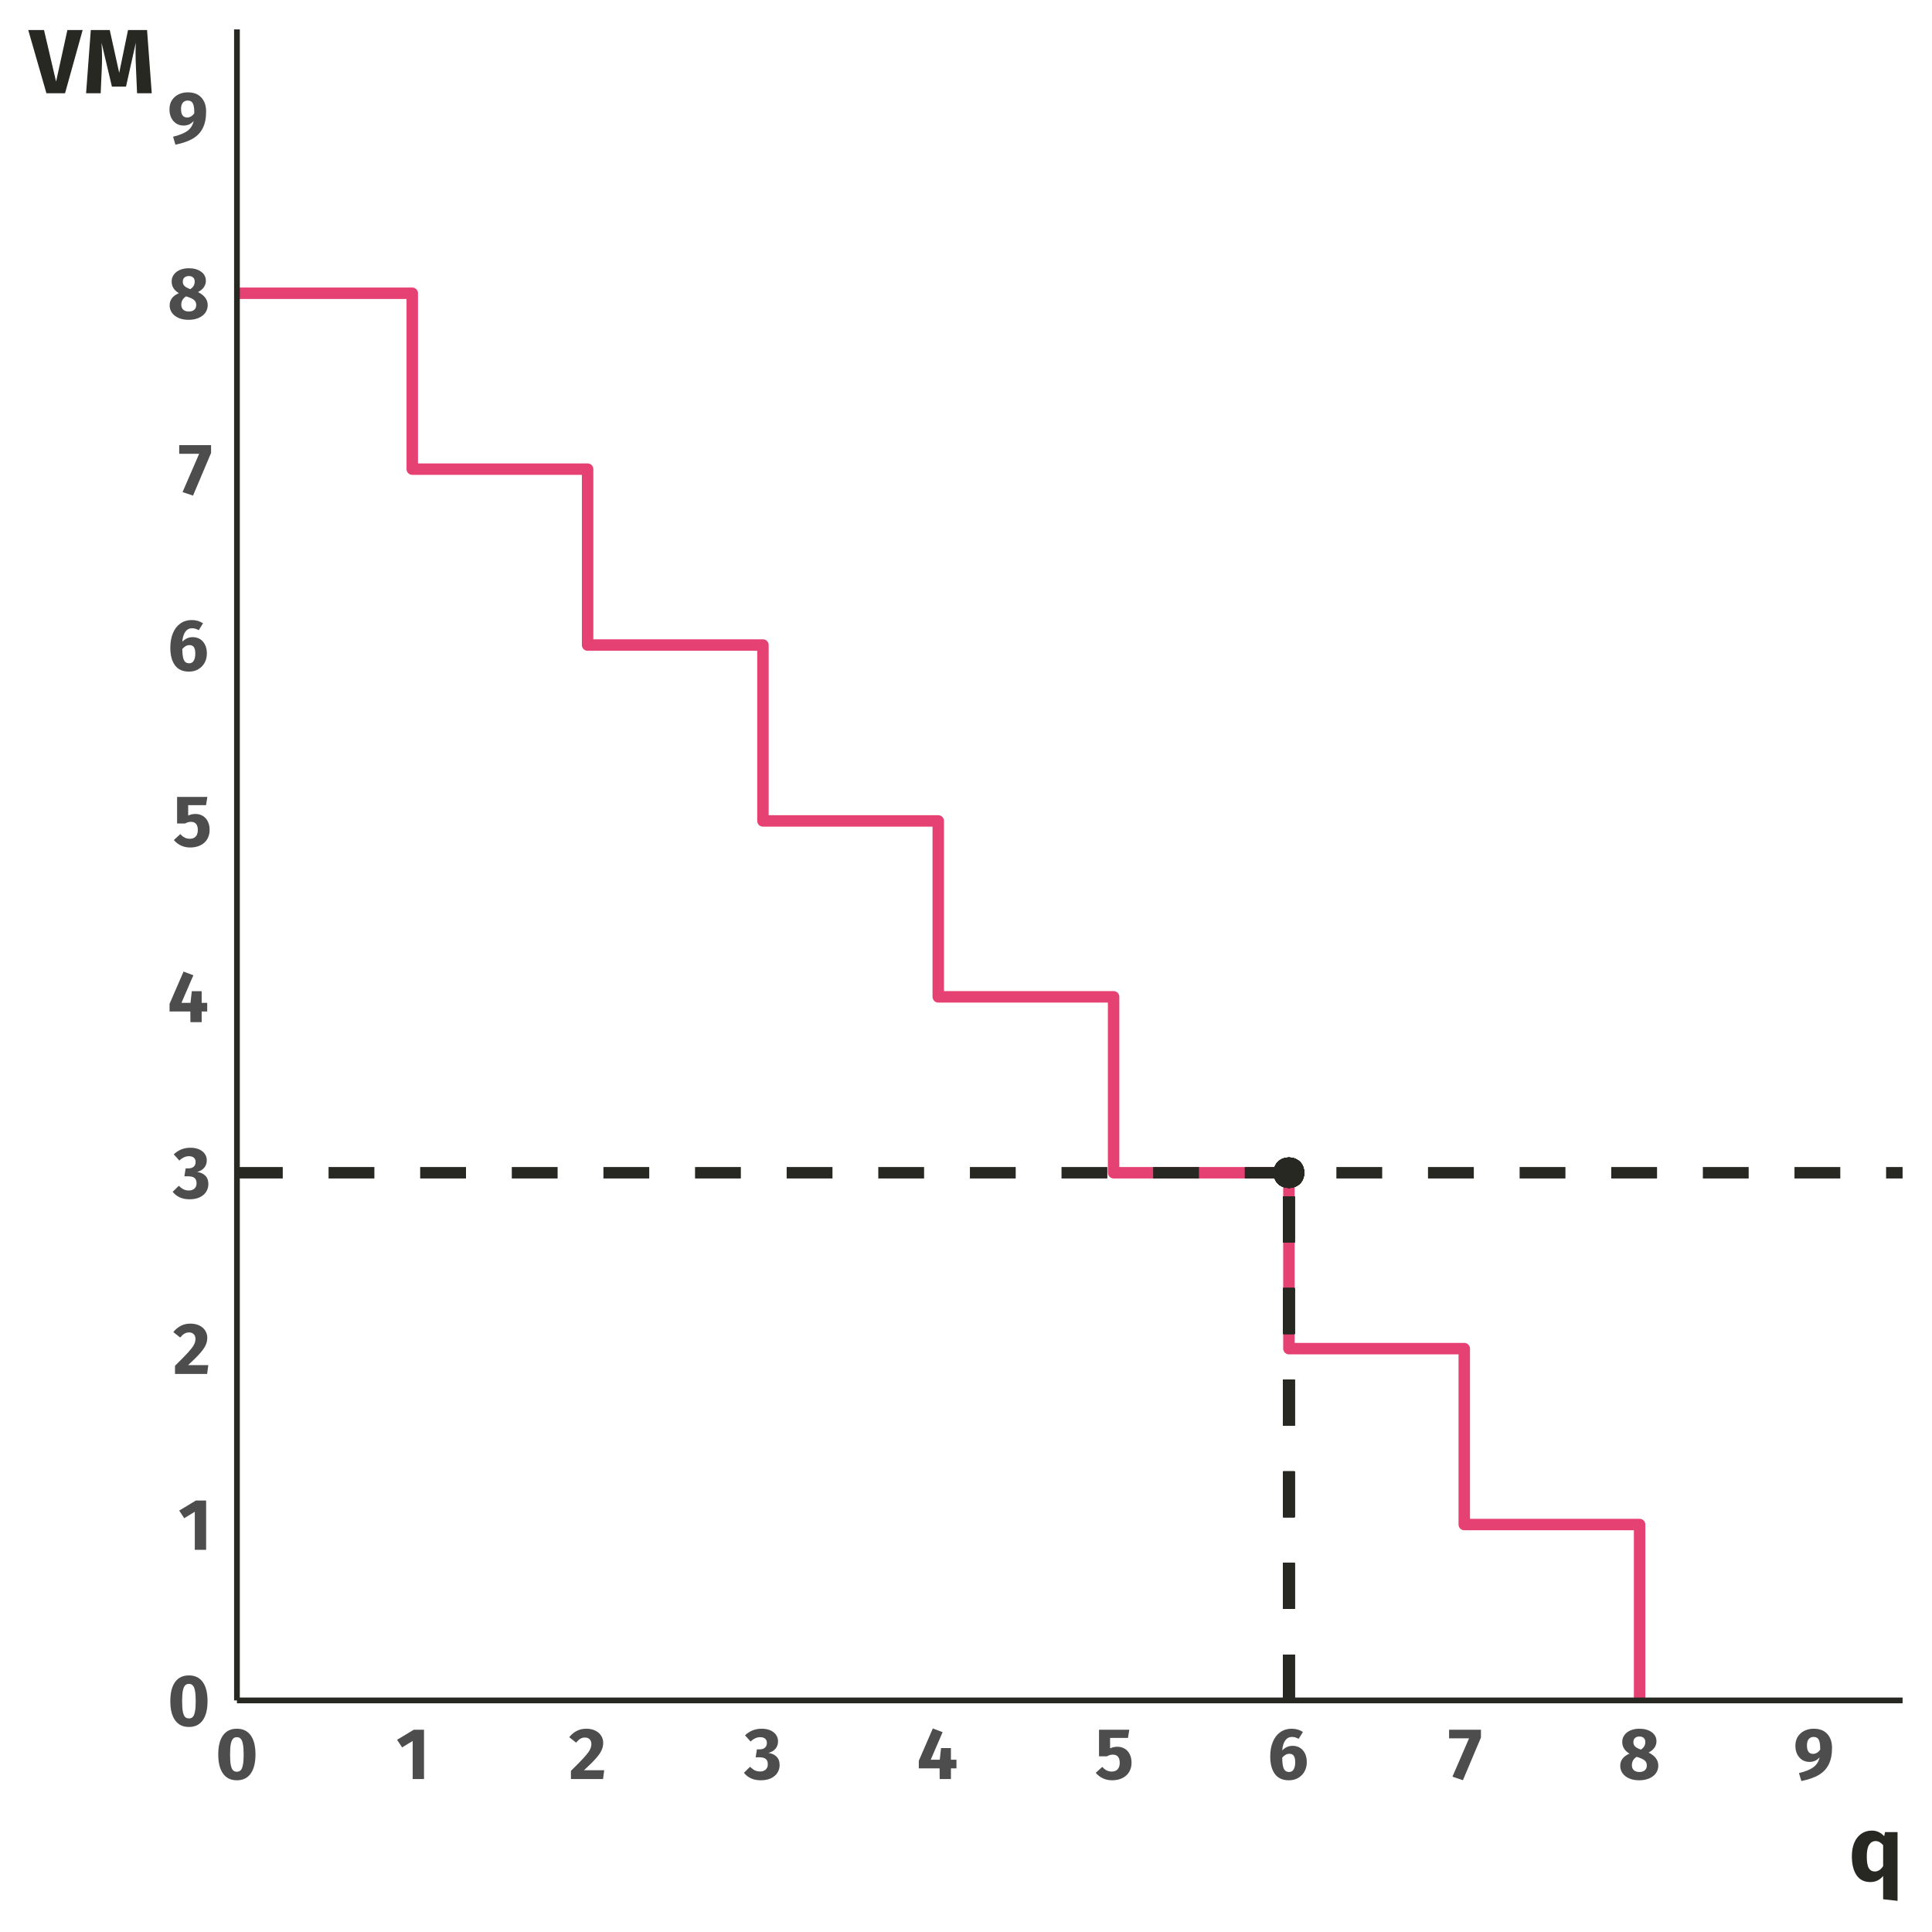
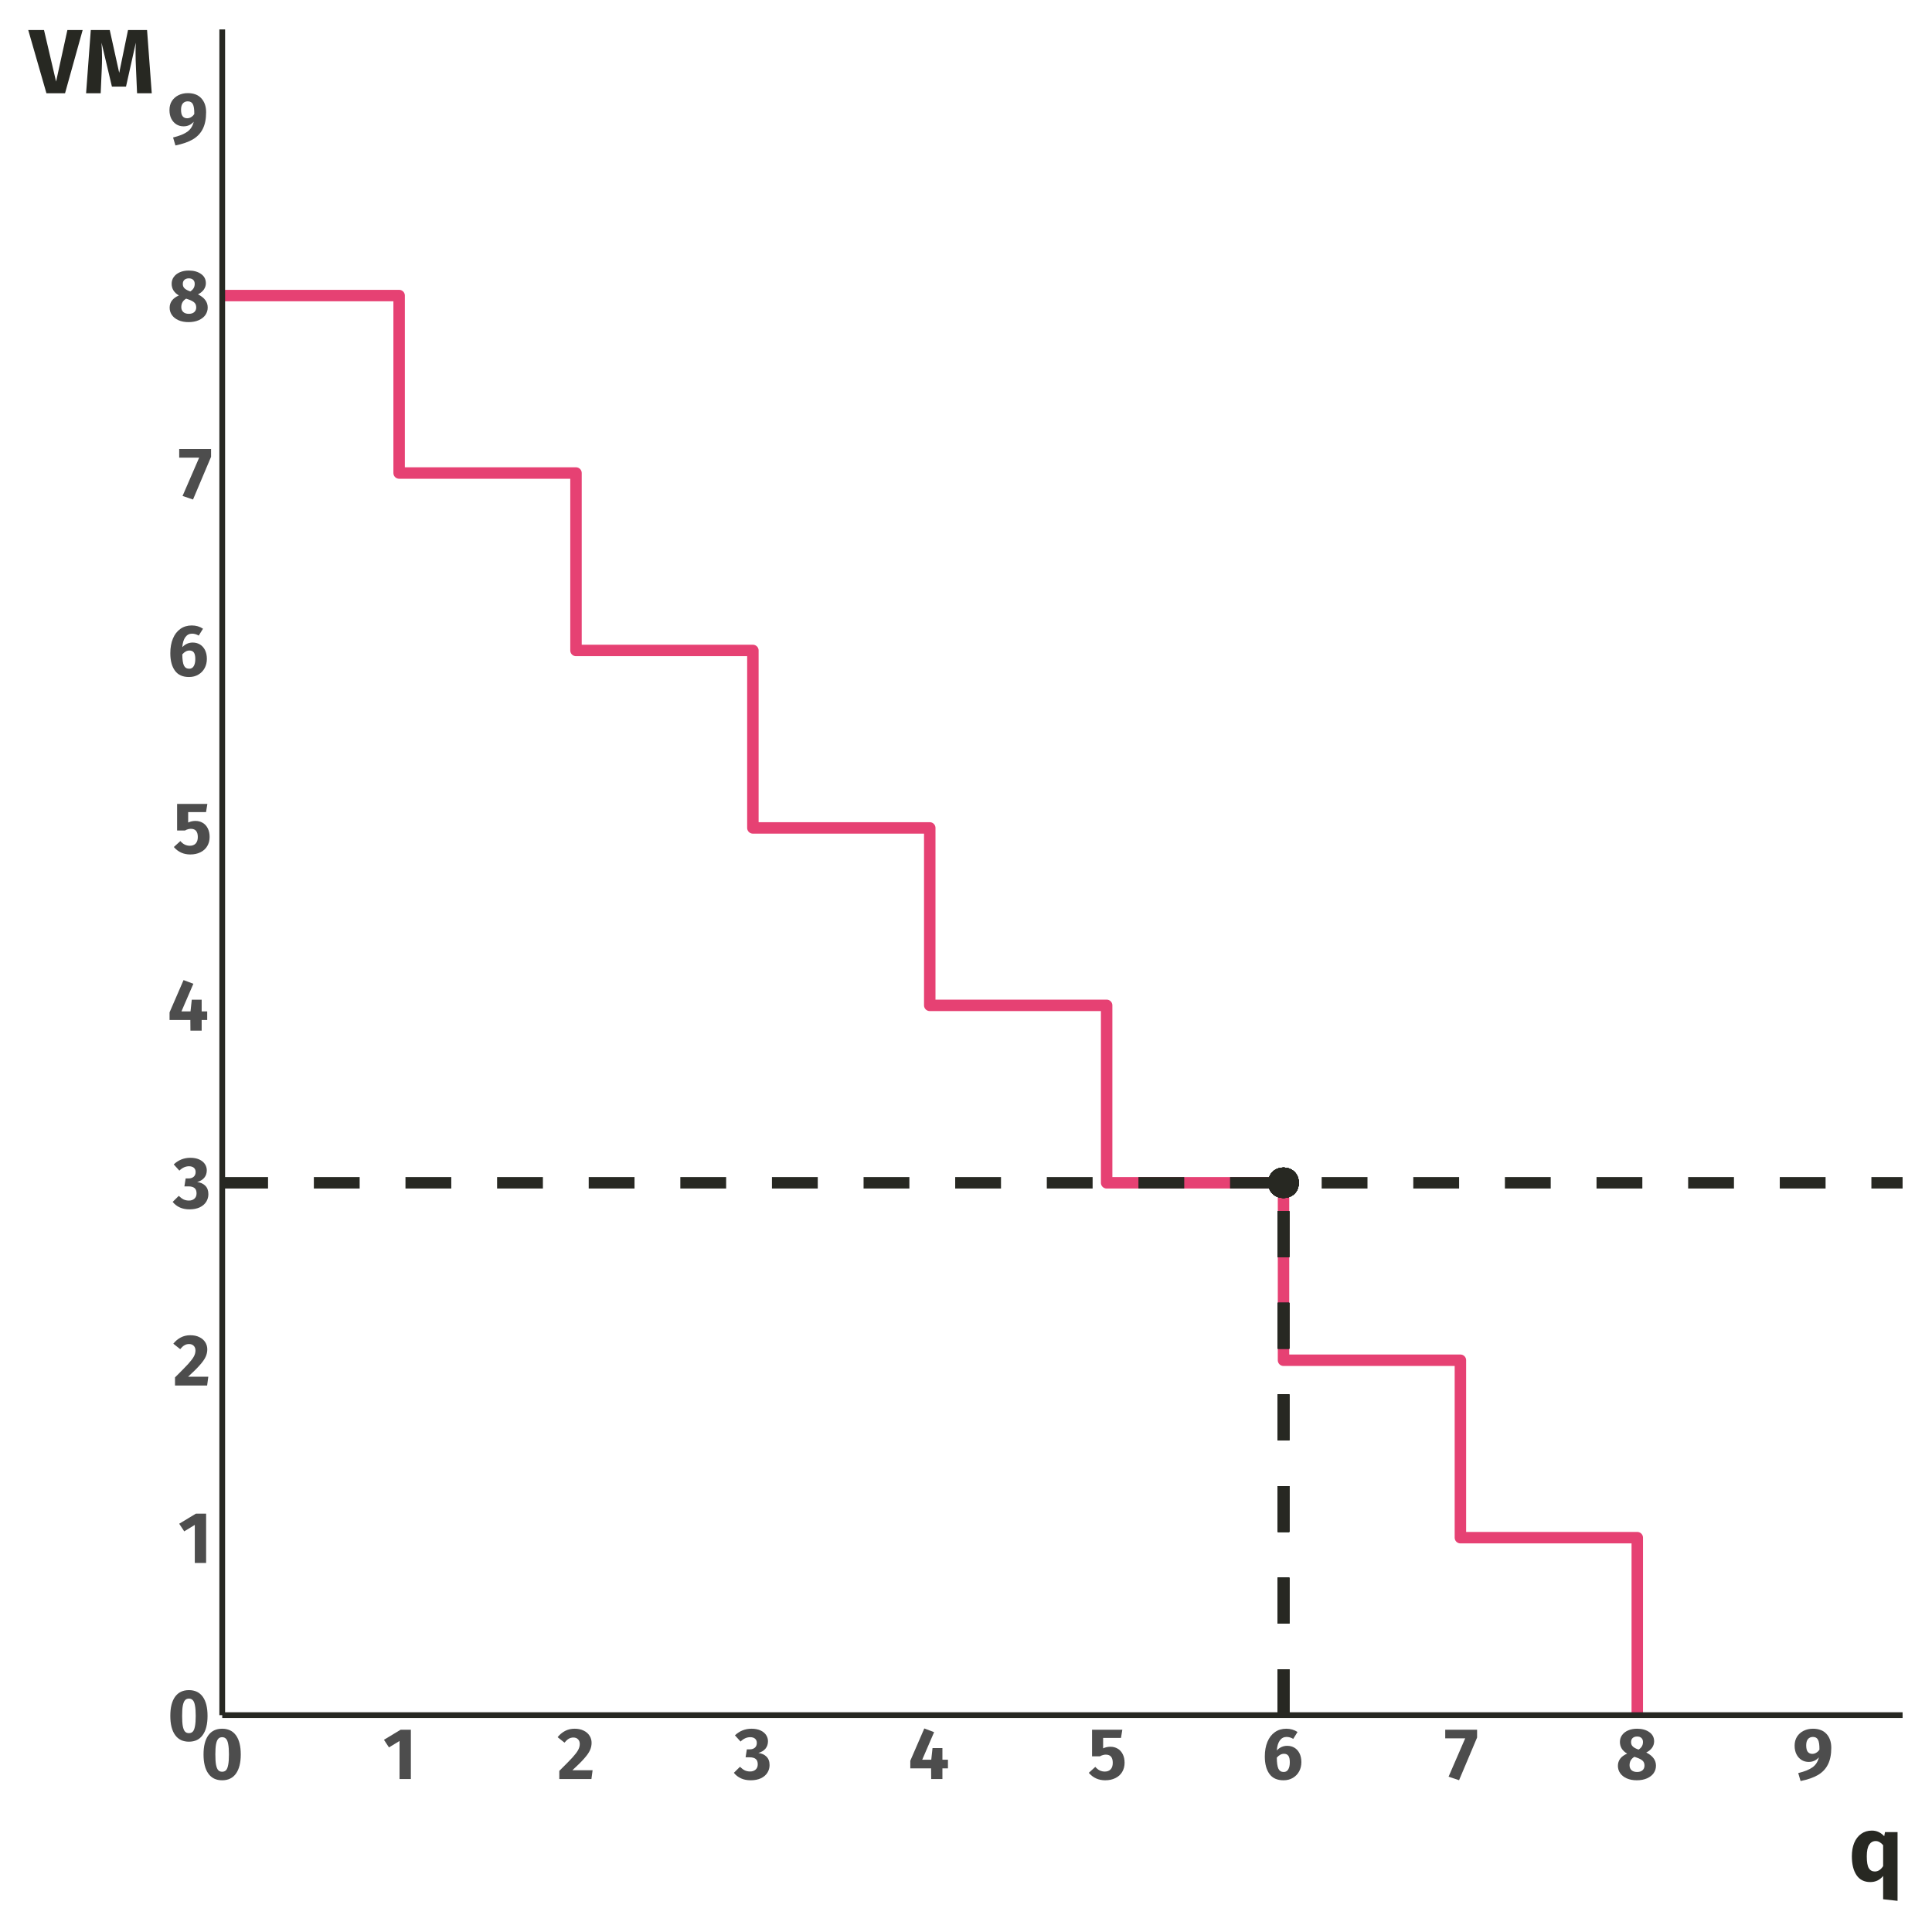
<svg xmlns="http://www.w3.org/2000/svg" xmlns:xlink="http://www.w3.org/1999/xlink" width="360" height="360" viewBox="0 0 360 360">
  <defs>
    <g>
      <g id="glyph-0-0">
        <path d="M 7.375 4.75 L 1.672 4.75 L 1.672 -14.266 L 7.375 -14.266 Z M 2.422 -13.562 L 2.422 4.047 L 6.641 4.047 L 6.641 -13.562 Z M 4.406 -6.125 C 4.945 -6.125 5.332 -5.977 5.562 -5.688 C 5.789 -5.406 5.906 -5.031 5.906 -4.562 C 5.906 -4.082 5.801 -3.711 5.594 -3.453 C 5.395 -3.191 5.07 -3.031 4.625 -2.969 L 4.625 -2.359 C 4.625 -2.254 4.586 -2.172 4.516 -2.109 C 4.453 -2.055 4.375 -2.031 4.281 -2.031 C 4.188 -2.031 4.102 -2.055 4.031 -2.109 C 3.969 -2.172 3.938 -2.254 3.938 -2.359 L 3.938 -3.5 C 4.414 -3.52 4.738 -3.602 4.906 -3.75 C 5.082 -3.906 5.172 -4.172 5.172 -4.547 C 5.172 -4.836 5.113 -5.066 5 -5.234 C 4.883 -5.398 4.664 -5.484 4.344 -5.484 C 4.082 -5.484 3.848 -5.43 3.641 -5.328 C 3.566 -5.297 3.508 -5.281 3.469 -5.281 C 3.363 -5.281 3.281 -5.312 3.219 -5.375 C 3.164 -5.438 3.141 -5.508 3.141 -5.594 C 3.141 -5.77 3.27 -5.898 3.531 -5.984 C 3.801 -6.078 4.094 -6.125 4.406 -6.125 Z M 4.281 -1.625 C 4.414 -1.625 4.523 -1.578 4.609 -1.484 C 4.703 -1.398 4.75 -1.289 4.75 -1.156 C 4.75 -1.008 4.703 -0.891 4.609 -0.797 C 4.523 -0.703 4.414 -0.656 4.281 -0.656 C 4.145 -0.656 4.031 -0.703 3.938 -0.797 C 3.852 -0.891 3.812 -1.008 3.812 -1.156 C 3.812 -1.289 3.852 -1.398 3.938 -1.484 C 4.031 -1.578 4.145 -1.625 4.281 -1.625 Z M 4.281 -1.625 " />
      </g>
      <g id="glyph-0-1">
        <path d="M 3.984 -9.375 C 5.109 -9.375 5.969 -8.961 6.562 -8.141 C 7.156 -7.316 7.453 -6.129 7.453 -4.578 C 7.453 -3.035 7.156 -1.848 6.562 -1.016 C 5.969 -0.18 5.109 0.234 3.984 0.234 C 2.859 0.234 2 -0.18 1.406 -1.016 C 0.812 -1.848 0.516 -3.035 0.516 -4.578 C 0.516 -6.129 0.812 -7.316 1.406 -8.141 C 2 -8.961 2.859 -9.375 3.984 -9.375 Z M 3.984 -7.797 C 3.672 -7.797 3.426 -7.691 3.25 -7.484 C 3.07 -7.285 2.938 -6.953 2.844 -6.484 C 2.758 -6.023 2.719 -5.391 2.719 -4.578 C 2.719 -3.766 2.758 -3.125 2.844 -2.656 C 2.938 -2.188 3.07 -1.852 3.25 -1.656 C 3.426 -1.457 3.672 -1.359 3.984 -1.359 C 4.285 -1.359 4.523 -1.453 4.703 -1.641 C 4.891 -1.836 5.023 -2.172 5.109 -2.641 C 5.203 -3.109 5.25 -3.754 5.25 -4.578 C 5.25 -5.398 5.203 -6.047 5.109 -6.516 C 5.023 -6.984 4.891 -7.312 4.703 -7.5 C 4.523 -7.695 4.285 -7.797 3.984 -7.797 Z M 3.984 -7.797 " />
      </g>
      <g id="glyph-0-2">
        <path d="M 5.188 0 L 3.078 0 L 3.078 -7.094 L 1.109 -5.891 L 0.172 -7.312 L 3.281 -9.188 L 5.188 -9.188 Z M 5.188 0 " />
      </g>
      <g id="glyph-0-3">
        <path d="M 3.234 -9.375 C 3.898 -9.375 4.469 -9.254 4.938 -9.016 C 5.414 -8.785 5.781 -8.469 6.031 -8.062 C 6.281 -7.664 6.406 -7.227 6.406 -6.75 C 6.406 -6.258 6.301 -5.789 6.094 -5.344 C 5.895 -4.906 5.539 -4.398 5.031 -3.828 C 4.531 -3.254 3.797 -2.523 2.828 -1.641 L 6.594 -1.641 L 6.375 0 L 0.391 0 L 0.391 -1.516 C 1.504 -2.617 2.316 -3.445 2.828 -4 C 3.336 -4.562 3.691 -5.023 3.891 -5.391 C 4.098 -5.766 4.203 -6.145 4.203 -6.531 C 4.203 -6.906 4.094 -7.195 3.875 -7.406 C 3.664 -7.625 3.379 -7.734 3.016 -7.734 C 2.691 -7.734 2.398 -7.656 2.141 -7.5 C 1.891 -7.352 1.629 -7.113 1.359 -6.781 L 0.078 -7.797 C 0.461 -8.285 0.922 -8.672 1.453 -8.953 C 1.984 -9.234 2.578 -9.375 3.234 -9.375 Z M 3.234 -9.375 " />
      </g>
      <g id="glyph-0-4">
-         <path d="M 3.25 -9.375 C 3.895 -9.375 4.445 -9.27 4.906 -9.062 C 5.363 -8.852 5.711 -8.57 5.953 -8.219 C 6.191 -7.863 6.312 -7.473 6.312 -7.047 C 6.312 -6.492 6.156 -6.031 5.844 -5.656 C 5.531 -5.281 5.086 -5.016 4.516 -4.859 C 5.129 -4.785 5.629 -4.562 6.016 -4.188 C 6.41 -3.812 6.609 -3.281 6.609 -2.594 C 6.609 -2.082 6.473 -1.609 6.203 -1.172 C 5.93 -0.742 5.531 -0.398 5 -0.141 C 4.469 0.109 3.832 0.234 3.094 0.234 C 1.758 0.234 0.711 -0.227 -0.047 -1.156 L 1.094 -2.281 C 1.406 -1.977 1.707 -1.754 2 -1.609 C 2.301 -1.473 2.629 -1.406 2.984 -1.406 C 3.398 -1.406 3.738 -1.52 4 -1.75 C 4.27 -1.988 4.406 -2.316 4.406 -2.734 C 4.406 -3.203 4.281 -3.535 4.031 -3.734 C 3.781 -3.941 3.406 -4.047 2.906 -4.047 L 2.141 -4.047 L 2.375 -5.531 L 2.906 -5.531 C 3.312 -5.531 3.633 -5.633 3.875 -5.844 C 4.113 -6.051 4.234 -6.348 4.234 -6.734 C 4.234 -7.066 4.125 -7.328 3.906 -7.516 C 3.688 -7.703 3.383 -7.797 3 -7.797 C 2.352 -7.797 1.754 -7.523 1.203 -6.984 L 0.156 -8.141 C 1.02 -8.961 2.051 -9.375 3.25 -9.375 Z M 3.25 -9.375 " />
+         <path d="M 3.25 -9.375 C 3.895 -9.375 4.445 -9.27 4.906 -9.062 C 5.363 -8.852 5.711 -8.57 5.953 -8.219 C 6.191 -7.863 6.312 -7.473 6.312 -7.047 C 6.312 -6.492 6.156 -6.031 5.844 -5.656 C 5.531 -5.281 5.086 -5.016 4.516 -4.859 C 5.129 -4.785 5.629 -4.562 6.016 -4.188 C 6.41 -3.812 6.609 -3.281 6.609 -2.594 C 6.609 -2.082 6.473 -1.609 6.203 -1.172 C 5.93 -0.742 5.531 -0.398 5 -0.141 C 4.469 0.105 3.832 0.234 3.094 0.234 C 1.758 0.234 0.711 -0.227 -0.047 -1.156 L 1.094 -2.281 C 1.406 -1.977 1.707 -1.754 2 -1.609 C 2.301 -1.473 2.629 -1.406 2.984 -1.406 C 3.398 -1.406 3.738 -1.52 4 -1.75 C 4.27 -1.988 4.406 -2.316 4.406 -2.734 C 4.406 -3.203 4.281 -3.535 4.031 -3.734 C 3.781 -3.941 3.406 -4.047 2.906 -4.047 L 2.141 -4.047 L 2.375 -5.531 L 2.906 -5.531 C 3.312 -5.531 3.633 -5.633 3.875 -5.844 C 4.113 -6.051 4.234 -6.348 4.234 -6.734 C 4.234 -7.066 4.125 -7.328 3.906 -7.516 C 3.688 -7.703 3.383 -7.797 3 -7.797 C 2.352 -7.797 1.754 -7.523 1.203 -6.984 L 0.156 -8.141 C 1.02 -8.961 2.051 -9.375 3.25 -9.375 Z M 3.25 -9.375 " />
      </g>
      <g id="glyph-0-5">
        <path d="M 7.391 -1.984 L 6.359 -1.984 L 6.359 0 L 4.266 0 L 4.25 -1.984 L 0.375 -1.984 L 0.375 -3.406 L 2.984 -9.422 L 4.812 -8.734 L 2.594 -3.594 L 4.281 -3.594 L 4.516 -5.766 L 6.359 -5.766 L 6.359 -3.594 L 7.391 -3.594 Z M 7.391 -1.984 " />
      </g>
      <g id="glyph-0-6">
        <path d="M 6.172 -7.656 L 2.844 -7.656 L 2.844 -5.719 C 3.27 -5.914 3.723 -6.016 4.203 -6.016 C 4.711 -6.016 5.164 -5.895 5.562 -5.656 C 5.957 -5.426 6.27 -5.082 6.5 -4.625 C 6.727 -4.176 6.844 -3.645 6.844 -3.031 C 6.844 -2.383 6.691 -1.812 6.391 -1.312 C 6.098 -0.82 5.676 -0.441 5.125 -0.172 C 4.582 0.098 3.953 0.234 3.234 0.234 C 1.992 0.234 0.973 -0.227 0.172 -1.156 L 1.391 -2.266 C 1.879 -1.68 2.469 -1.391 3.156 -1.391 C 3.625 -1.391 3.988 -1.531 4.25 -1.812 C 4.508 -2.094 4.641 -2.492 4.641 -3.016 C 4.641 -4.035 4.207 -4.547 3.344 -4.547 C 3.164 -4.547 2.988 -4.52 2.812 -4.469 C 2.645 -4.426 2.457 -4.348 2.25 -4.234 L 0.781 -4.234 L 0.781 -9.188 L 6.422 -9.188 Z M 6.172 -7.656 " />
      </g>
      <g id="glyph-0-7">
        <path d="M 4.688 -6.188 C 5.195 -6.188 5.648 -6.066 6.047 -5.828 C 6.441 -5.586 6.754 -5.238 6.984 -4.781 C 7.211 -4.32 7.328 -3.773 7.328 -3.141 C 7.328 -2.516 7.191 -1.945 6.922 -1.438 C 6.648 -0.926 6.258 -0.52 5.75 -0.219 C 5.25 0.082 4.664 0.234 4 0.234 C 2.82 0.234 1.945 -0.16 1.375 -0.953 C 0.801 -1.742 0.516 -2.828 0.516 -4.203 C 0.516 -5.234 0.676 -6.141 1 -6.922 C 1.32 -7.703 1.785 -8.305 2.391 -8.734 C 2.992 -9.16 3.703 -9.375 4.516 -9.375 C 5.305 -9.375 6.004 -9.172 6.609 -8.766 L 5.812 -7.484 C 5.406 -7.723 4.988 -7.844 4.562 -7.844 C 4.051 -7.844 3.633 -7.625 3.312 -7.188 C 3 -6.75 2.812 -6.129 2.75 -5.328 C 3.289 -5.898 3.938 -6.188 4.688 -6.188 Z M 4.031 -1.312 C 4.406 -1.312 4.688 -1.469 4.875 -1.781 C 5.07 -2.102 5.172 -2.547 5.172 -3.109 C 5.172 -3.68 5.082 -4.086 4.906 -4.328 C 4.727 -4.578 4.457 -4.703 4.094 -4.703 C 3.602 -4.703 3.156 -4.461 2.75 -3.984 C 2.758 -3.016 2.859 -2.328 3.047 -1.922 C 3.242 -1.516 3.57 -1.312 4.031 -1.312 Z M 4.031 -1.312 " />
      </g>
      <g id="glyph-0-8">
        <path d="M 6.109 -7.734 L 2.75 0.219 L 0.797 -0.438 L 3.891 -7.578 L 0.172 -7.578 L 0.172 -9.188 L 6.109 -9.188 Z M 6.109 -7.734 " />
      </g>
      <g id="glyph-0-9">
        <path d="M 5.672 -4.938 C 6.285 -4.633 6.738 -4.281 7.031 -3.875 C 7.332 -3.477 7.484 -3.016 7.484 -2.484 C 7.484 -1.984 7.344 -1.523 7.062 -1.109 C 6.781 -0.703 6.363 -0.375 5.812 -0.125 C 5.27 0.113 4.633 0.234 3.906 0.234 C 3.188 0.234 2.562 0.113 2.031 -0.125 C 1.5 -0.363 1.094 -0.688 0.812 -1.094 C 0.531 -1.5 0.391 -1.953 0.391 -2.453 C 0.391 -3.473 0.961 -4.234 2.109 -4.734 C 1.211 -5.266 0.766 -5.988 0.766 -6.906 C 0.766 -7.395 0.898 -7.82 1.172 -8.188 C 1.441 -8.562 1.816 -8.852 2.297 -9.062 C 2.785 -9.27 3.336 -9.375 3.953 -9.375 C 4.891 -9.375 5.656 -9.16 6.25 -8.734 C 6.844 -8.316 7.141 -7.742 7.141 -7.016 C 7.141 -6.609 7.02 -6.223 6.781 -5.859 C 6.539 -5.504 6.172 -5.195 5.672 -4.938 Z M 3.969 -7.922 C 3.625 -7.922 3.348 -7.828 3.141 -7.641 C 2.941 -7.461 2.844 -7.207 2.844 -6.875 C 2.844 -6.57 2.93 -6.32 3.109 -6.125 C 3.285 -5.926 3.566 -5.75 3.953 -5.594 L 4.25 -5.484 C 4.551 -5.691 4.758 -5.906 4.875 -6.125 C 5 -6.344 5.062 -6.602 5.062 -6.906 C 5.062 -7.219 4.969 -7.461 4.781 -7.641 C 4.594 -7.828 4.32 -7.922 3.969 -7.922 Z M 3.969 -1.312 C 4.406 -1.312 4.742 -1.422 4.984 -1.641 C 5.223 -1.859 5.344 -2.145 5.344 -2.5 C 5.344 -2.875 5.238 -3.164 5.031 -3.375 C 4.82 -3.594 4.453 -3.797 3.922 -3.984 L 3.469 -4.141 C 2.863 -3.785 2.562 -3.258 2.562 -2.562 C 2.562 -2.176 2.688 -1.867 2.938 -1.641 C 3.188 -1.422 3.531 -1.312 3.969 -1.312 Z M 3.969 -1.312 " />
      </g>
      <g id="glyph-0-10">
        <path d="M 3.766 -9.375 C 4.867 -9.375 5.711 -9.051 6.297 -8.406 C 6.891 -7.758 7.188 -6.895 7.188 -5.812 C 7.188 -4.57 6.984 -3.547 6.578 -2.734 C 6.18 -1.922 5.566 -1.266 4.734 -0.766 C 3.898 -0.273 2.812 0.102 1.469 0.375 L 1.031 -1.109 C 2.227 -1.398 3.125 -1.766 3.719 -2.203 C 4.312 -2.641 4.695 -3.254 4.875 -4.047 C 4.383 -3.473 3.754 -3.188 2.984 -3.188 C 2.492 -3.188 2.051 -3.305 1.656 -3.547 C 1.258 -3.797 0.941 -4.148 0.703 -4.609 C 0.473 -5.066 0.359 -5.602 0.359 -6.219 C 0.359 -6.844 0.504 -7.395 0.797 -7.875 C 1.098 -8.352 1.508 -8.723 2.031 -8.984 C 2.551 -9.242 3.129 -9.375 3.766 -9.375 Z M 3.641 -4.688 C 3.898 -4.688 4.145 -4.754 4.375 -4.891 C 4.613 -5.023 4.816 -5.223 4.984 -5.484 C 4.992 -6.348 4.906 -6.957 4.719 -7.312 C 4.539 -7.664 4.223 -7.844 3.766 -7.844 C 3.379 -7.844 3.07 -7.707 2.844 -7.438 C 2.625 -7.176 2.516 -6.789 2.516 -6.281 C 2.516 -5.719 2.613 -5.312 2.812 -5.062 C 3.02 -4.812 3.297 -4.688 3.641 -4.688 Z M 3.641 -4.688 " />
      </g>
      <g id="glyph-1-0">
        <path d="M 9.234 5.953 L 2.094 5.953 L 2.094 -17.844 L 9.234 -17.844 Z M 3.031 -16.969 L 3.031 5.062 L 8.312 5.062 L 8.312 -16.969 Z M 5.516 -7.672 C 6.191 -7.672 6.672 -7.488 6.953 -7.125 C 7.242 -6.758 7.391 -6.289 7.391 -5.719 C 7.391 -5.113 7.258 -4.645 7 -4.312 C 6.75 -3.988 6.344 -3.785 5.781 -3.703 L 5.781 -2.938 C 5.781 -2.812 5.738 -2.711 5.656 -2.641 C 5.57 -2.566 5.473 -2.531 5.359 -2.531 C 5.242 -2.531 5.145 -2.566 5.062 -2.641 C 4.977 -2.711 4.938 -2.812 4.938 -2.938 L 4.938 -4.375 C 5.531 -4.406 5.938 -4.516 6.156 -4.703 C 6.375 -4.891 6.484 -5.211 6.484 -5.672 C 6.484 -6.047 6.406 -6.332 6.25 -6.531 C 6.102 -6.738 5.832 -6.844 5.438 -6.844 C 5.113 -6.844 4.82 -6.781 4.562 -6.656 C 4.469 -6.625 4.391 -6.609 4.328 -6.609 C 4.203 -6.609 4.102 -6.645 4.031 -6.719 C 3.957 -6.789 3.922 -6.883 3.922 -7 C 3.922 -7.219 4.086 -7.383 4.422 -7.5 C 4.766 -7.613 5.129 -7.672 5.516 -7.672 Z M 5.359 -2.047 C 5.523 -2.047 5.664 -1.988 5.781 -1.875 C 5.895 -1.758 5.953 -1.613 5.953 -1.438 C 5.953 -1.258 5.895 -1.109 5.781 -0.984 C 5.664 -0.867 5.523 -0.812 5.359 -0.812 C 5.18 -0.812 5.035 -0.867 4.922 -0.984 C 4.816 -1.109 4.766 -1.258 4.766 -1.438 C 4.766 -1.613 4.816 -1.758 4.922 -1.875 C 5.035 -1.988 5.18 -2.047 5.359 -2.047 Z M 5.359 -2.047 " />
      </g>
      <g id="glyph-1-1">
        <path d="M 9.062 -9.031 L 9.062 3.781 L 6.375 3.484 L 6.375 -0.859 C 5.758 -0.098 4.961 0.281 3.984 0.281 C 2.859 0.281 2.004 -0.145 1.422 -1 C 0.836 -1.863 0.547 -3.039 0.547 -4.531 C 0.547 -5.469 0.691 -6.297 0.984 -7.016 C 1.285 -7.734 1.719 -8.297 2.281 -8.703 C 2.852 -9.109 3.52 -9.312 4.281 -9.312 C 5.164 -9.312 5.93 -8.961 6.578 -8.266 L 6.719 -9.031 Z M 4.828 -1.688 C 5.43 -1.688 5.945 -2.02 6.375 -2.688 L 6.375 -6.594 C 6.156 -6.844 5.938 -7.031 5.719 -7.156 C 5.5 -7.289 5.254 -7.359 4.984 -7.359 C 4.473 -7.359 4.066 -7.129 3.766 -6.672 C 3.473 -6.211 3.328 -5.492 3.328 -4.516 C 3.328 -3.461 3.453 -2.727 3.703 -2.312 C 3.961 -1.895 4.336 -1.688 4.828 -1.688 Z M 4.828 -1.688 " />
      </g>
      <g id="glyph-1-2">
        <path d="M 6.641 0 L 3.172 0 L -0.219 -11.781 L 2.719 -11.781 L 4.969 -2.172 L 7.078 -11.781 L 9.922 -11.781 Z M 6.641 0 " />
      </g>
      <g id="glyph-1-3">
        <path d="M 12.797 0 L 10.062 0 L 9.859 -4.609 C 9.805 -5.703 9.781 -6.68 9.781 -7.547 C 9.781 -8.203 9.797 -8.828 9.828 -9.422 L 8 -1.234 L 5.375 -1.234 L 3.438 -9.422 C 3.5 -8.43 3.531 -7.5 3.531 -6.625 C 3.531 -5.969 3.516 -5.285 3.484 -4.578 L 3.281 0 L 0.562 0 L 1.438 -11.781 L 4.969 -11.781 L 6.734 -3.797 L 8.375 -11.781 L 11.922 -11.781 Z M 12.797 0 " />
      </g>
    </g>
    <clipPath id="clip-0">
-       <path clip-rule="nonzero" d="M 44.152 53 L 307 53 L 307 316.852 L 44.152 316.852 Z M 44.152 53 " />
+       <path clip-rule="nonzero" d="M 41.41 54 L 307 54 L 307 319.59 L 41.41 319.59 Z M 41.41 54 " />
    </clipPath>
    <clipPath id="clip-1">
-       <path clip-rule="nonzero" d="M 44.152 217 L 354.523 217 L 354.523 220 L 44.152 220 Z M 44.152 217 " />
+       <path clip-rule="nonzero" d="M 41.41 219 L 354.52 219 L 354.52 222 L 41.41 222 Z M 41.41 219 " />
    </clipPath>
    <clipPath id="clip-2">
-       <path clip-rule="nonzero" d="M 239 217 L 242 217 L 242 316.852 L 239 316.852 Z M 239 217 " />
+       <path clip-rule="nonzero" d="M 238 219 L 241 219 L 241 319.59 L 238 319.59 Z M 238 219 " />
    </clipPath>
  </defs>
  <rect x="-36" y="-36" width="432" height="432" fill="rgb(100%, 100%, 100%)" fill-opacity="1" />
  <g clip-path="url(#clip-0)">
-     <path fill="none" stroke-width="2.134" stroke-linecap="butt" stroke-linejoin="round" stroke="rgb(90.196%, 25.49%, 45.098%)" stroke-opacity="1" stroke-miterlimit="10" d="M 44.152 54.645 L 76.82 54.645 L 76.82 87.418 L 109.492 87.418 L 109.492 120.195 L 142.164 120.195 L 142.164 152.969 L 174.832 152.969 L 174.832 185.746 L 207.504 185.746 L 207.504 218.523 L 240.172 218.523 L 240.172 251.297 L 272.844 251.297 L 272.844 284.074 L 305.516 284.074 L 305.516 316.848 " />
+     <path fill="none" stroke-width="2.134" stroke-linecap="butt" stroke-linejoin="round" stroke="rgb(90.196%, 25.49%, 45.098%)" stroke-opacity="1" stroke-miterlimit="10" d="M 41.41 55.074 L 74.371 55.074 L 74.371 88.141 L 107.328 88.141 L 107.328 121.203 L 140.289 121.203 L 140.289 154.27 L 173.246 154.27 L 173.246 187.332 L 206.207 187.332 L 206.207 220.398 L 239.164 220.398 L 239.164 253.461 L 272.125 253.461 L 272.125 286.523 L 305.082 286.523 L 305.082 319.59 " />
  </g>
  <g clip-path="url(#clip-1)">
-     <path fill="none" stroke-width="2.134" stroke-linecap="butt" stroke-linejoin="round" stroke="rgb(15.294%, 15.686%, 13.333%)" stroke-opacity="1" stroke-dasharray="8.536 8.536" stroke-miterlimit="10" d="M 44.152 218.523 L 354.52 218.523 " />
+     <path fill="none" stroke-width="2.134" stroke-linecap="butt" stroke-linejoin="round" stroke="rgb(15.294%, 15.686%, 13.333%)" stroke-opacity="1" stroke-dasharray="8.536 8.536" stroke-miterlimit="10" d="M 41.41 220.398 L 354.52 220.398 " />
  </g>
  <g clip-path="url(#clip-2)">
-     <path fill="none" stroke-width="2.134" stroke-linecap="butt" stroke-linejoin="round" stroke="rgb(15.294%, 15.686%, 13.333%)" stroke-opacity="1" stroke-dasharray="8.536 8.536" stroke-miterlimit="10" d="M 240.172 316.848 L 240.172 218.523 " />
-     <path fill="none" stroke-width="2.134" stroke-linecap="butt" stroke-linejoin="round" stroke="rgb(15.294%, 15.686%, 13.333%)" stroke-opacity="1" stroke-dasharray="8.536 8.536" stroke-miterlimit="10" d="M 240.172 316.848 L 240.172 218.523 " />
-     <path fill="none" stroke-width="2.134" stroke-linecap="butt" stroke-linejoin="round" stroke="rgb(15.294%, 15.686%, 13.333%)" stroke-opacity="1" stroke-dasharray="8.536 8.536" stroke-miterlimit="10" d="M 240.172 316.848 L 240.172 218.523 " />
-     <path fill="none" stroke-width="2.134" stroke-linecap="butt" stroke-linejoin="round" stroke="rgb(15.294%, 15.686%, 13.333%)" stroke-opacity="1" stroke-dasharray="8.536 8.536" stroke-miterlimit="10" d="M 240.172 316.848 L 240.172 218.523 " />
-     <path fill="none" stroke-width="2.134" stroke-linecap="butt" stroke-linejoin="round" stroke="rgb(15.294%, 15.686%, 13.333%)" stroke-opacity="1" stroke-dasharray="8.536 8.536" stroke-miterlimit="10" d="M 240.172 316.848 L 240.172 218.523 " />
-     <path fill="none" stroke-width="2.134" stroke-linecap="butt" stroke-linejoin="round" stroke="rgb(15.294%, 15.686%, 13.333%)" stroke-opacity="1" stroke-dasharray="8.536 8.536" stroke-miterlimit="10" d="M 240.172 316.848 L 240.172 218.523 " />
-     <path fill="none" stroke-width="2.134" stroke-linecap="butt" stroke-linejoin="round" stroke="rgb(15.294%, 15.686%, 13.333%)" stroke-opacity="1" stroke-dasharray="8.536 8.536" stroke-miterlimit="10" d="M 240.172 316.848 L 240.172 218.523 " />
-     <path fill="none" stroke-width="2.134" stroke-linecap="butt" stroke-linejoin="round" stroke="rgb(15.294%, 15.686%, 13.333%)" stroke-opacity="1" stroke-dasharray="8.536 8.536" stroke-miterlimit="10" d="M 240.172 316.848 L 240.172 218.523 " />
-     <path fill="none" stroke-width="2.134" stroke-linecap="butt" stroke-linejoin="round" stroke="rgb(15.294%, 15.686%, 13.333%)" stroke-opacity="1" stroke-dasharray="8.536 8.536" stroke-miterlimit="10" d="M 240.172 316.848 L 240.172 218.523 " />
+     <path fill="none" stroke-width="2.134" stroke-linecap="butt" stroke-linejoin="round" stroke="rgb(15.294%, 15.686%, 13.333%)" stroke-opacity="1" stroke-dasharray="8.536 8.536" stroke-miterlimit="10" d="M 239.164 319.59 L 239.164 220.398 " />
+     <path fill="none" stroke-width="2.134" stroke-linecap="butt" stroke-linejoin="round" stroke="rgb(15.294%, 15.686%, 13.333%)" stroke-opacity="1" stroke-dasharray="8.536 8.536" stroke-miterlimit="10" d="M 239.164 319.59 L 239.164 220.398 " />
+     <path fill="none" stroke-width="2.134" stroke-linecap="butt" stroke-linejoin="round" stroke="rgb(15.294%, 15.686%, 13.333%)" stroke-opacity="1" stroke-dasharray="8.536 8.536" stroke-miterlimit="10" d="M 239.164 319.59 L 239.164 220.398 " />
+     <path fill="none" stroke-width="2.134" stroke-linecap="butt" stroke-linejoin="round" stroke="rgb(15.294%, 15.686%, 13.333%)" stroke-opacity="1" stroke-dasharray="8.536 8.536" stroke-miterlimit="10" d="M 239.164 319.59 L 239.164 220.398 " />
+     <path fill="none" stroke-width="2.134" stroke-linecap="butt" stroke-linejoin="round" stroke="rgb(15.294%, 15.686%, 13.333%)" stroke-opacity="1" stroke-dasharray="8.536 8.536" stroke-miterlimit="10" d="M 239.164 319.59 L 239.164 220.398 " />
+     <path fill="none" stroke-width="2.134" stroke-linecap="butt" stroke-linejoin="round" stroke="rgb(15.294%, 15.686%, 13.333%)" stroke-opacity="1" stroke-dasharray="8.536 8.536" stroke-miterlimit="10" d="M 239.164 319.59 L 239.164 220.398 " />
+     <path fill="none" stroke-width="2.134" stroke-linecap="butt" stroke-linejoin="round" stroke="rgb(15.294%, 15.686%, 13.333%)" stroke-opacity="1" stroke-dasharray="8.536 8.536" stroke-miterlimit="10" d="M 239.164 319.59 L 239.164 220.398 " />
+     <path fill="none" stroke-width="2.134" stroke-linecap="butt" stroke-linejoin="round" stroke="rgb(15.294%, 15.686%, 13.333%)" stroke-opacity="1" stroke-dasharray="8.536 8.536" stroke-miterlimit="10" d="M 239.164 319.59 L 239.164 220.398 " />
+     <path fill="none" stroke-width="2.134" stroke-linecap="butt" stroke-linejoin="round" stroke="rgb(15.294%, 15.686%, 13.333%)" stroke-opacity="1" stroke-dasharray="8.536 8.536" stroke-miterlimit="10" d="M 239.164 319.59 L 239.164 220.398 " />
  </g>
-   <path fill-rule="nonzero" fill="rgb(15.294%, 15.686%, 13.333%)" fill-opacity="1" stroke-width="0.709" stroke-linecap="round" stroke-linejoin="round" stroke="rgb(15.294%, 15.686%, 13.333%)" stroke-opacity="1" stroke-miterlimit="10" d="M 242.66 218.523 C 242.66 221.84 237.684 221.84 237.684 218.523 C 237.684 215.203 242.66 215.203 242.66 218.523 " />
-   <path fill-rule="nonzero" fill="rgb(15.294%, 15.686%, 13.333%)" fill-opacity="1" stroke-width="0.709" stroke-linecap="round" stroke-linejoin="round" stroke="rgb(15.294%, 15.686%, 13.333%)" stroke-opacity="1" stroke-miterlimit="10" d="M 242.66 218.523 C 242.66 221.84 237.684 221.84 237.684 218.523 C 237.684 215.203 242.66 215.203 242.66 218.523 " />
-   <path fill-rule="nonzero" fill="rgb(15.294%, 15.686%, 13.333%)" fill-opacity="1" stroke-width="0.709" stroke-linecap="round" stroke-linejoin="round" stroke="rgb(15.294%, 15.686%, 13.333%)" stroke-opacity="1" stroke-miterlimit="10" d="M 242.66 218.523 C 242.66 221.84 237.684 221.84 237.684 218.523 C 237.684 215.203 242.66 215.203 242.66 218.523 " />
-   <path fill-rule="nonzero" fill="rgb(15.294%, 15.686%, 13.333%)" fill-opacity="1" stroke-width="0.709" stroke-linecap="round" stroke-linejoin="round" stroke="rgb(15.294%, 15.686%, 13.333%)" stroke-opacity="1" stroke-miterlimit="10" d="M 242.66 218.523 C 242.66 221.84 237.684 221.84 237.684 218.523 C 237.684 215.203 242.66 215.203 242.66 218.523 " />
-   <path fill-rule="nonzero" fill="rgb(15.294%, 15.686%, 13.333%)" fill-opacity="1" stroke-width="0.709" stroke-linecap="round" stroke-linejoin="round" stroke="rgb(15.294%, 15.686%, 13.333%)" stroke-opacity="1" stroke-miterlimit="10" d="M 242.66 218.523 C 242.66 221.84 237.684 221.84 237.684 218.523 C 237.684 215.203 242.66 215.203 242.66 218.523 " />
-   <path fill-rule="nonzero" fill="rgb(15.294%, 15.686%, 13.333%)" fill-opacity="1" stroke-width="0.709" stroke-linecap="round" stroke-linejoin="round" stroke="rgb(15.294%, 15.686%, 13.333%)" stroke-opacity="1" stroke-miterlimit="10" d="M 242.66 218.523 C 242.66 221.84 237.684 221.84 237.684 218.523 C 237.684 215.203 242.66 215.203 242.66 218.523 " />
-   <path fill-rule="nonzero" fill="rgb(15.294%, 15.686%, 13.333%)" fill-opacity="1" stroke-width="0.709" stroke-linecap="round" stroke-linejoin="round" stroke="rgb(15.294%, 15.686%, 13.333%)" stroke-opacity="1" stroke-miterlimit="10" d="M 242.66 218.523 C 242.66 221.84 237.684 221.84 237.684 218.523 C 237.684 215.203 242.66 215.203 242.66 218.523 " />
-   <path fill-rule="nonzero" fill="rgb(15.294%, 15.686%, 13.333%)" fill-opacity="1" stroke-width="0.709" stroke-linecap="round" stroke-linejoin="round" stroke="rgb(15.294%, 15.686%, 13.333%)" stroke-opacity="1" stroke-miterlimit="10" d="M 242.66 218.523 C 242.66 221.84 237.684 221.84 237.684 218.523 C 237.684 215.203 242.66 215.203 242.66 218.523 " />
-   <path fill-rule="nonzero" fill="rgb(15.294%, 15.686%, 13.333%)" fill-opacity="1" stroke-width="0.709" stroke-linecap="round" stroke-linejoin="round" stroke="rgb(15.294%, 15.686%, 13.333%)" stroke-opacity="1" stroke-miterlimit="10" d="M 242.66 218.523 C 242.66 221.84 237.684 221.84 237.684 218.523 C 237.684 215.203 242.66 215.203 242.66 218.523 " />
-   <path fill="none" stroke-width="1.067" stroke-linecap="butt" stroke-linejoin="round" stroke="rgb(15.294%, 15.686%, 13.333%)" stroke-opacity="1" stroke-miterlimit="10" d="M 44.152 316.848 L 44.152 5.48 " />
+   <path fill-rule="nonzero" fill="rgb(15.294%, 15.686%, 13.333%)" fill-opacity="1" stroke-width="0.709" stroke-linecap="round" stroke-linejoin="round" stroke="rgb(15.294%, 15.686%, 13.333%)" stroke-opacity="1" stroke-miterlimit="10" d="M 241.652 220.398 C 241.652 223.715 236.676 223.715 236.676 220.398 C 236.676 217.078 241.652 217.078 241.652 220.398 " />
+   <path fill-rule="nonzero" fill="rgb(15.294%, 15.686%, 13.333%)" fill-opacity="1" stroke-width="0.709" stroke-linecap="round" stroke-linejoin="round" stroke="rgb(15.294%, 15.686%, 13.333%)" stroke-opacity="1" stroke-miterlimit="10" d="M 241.652 220.398 C 241.652 223.715 236.676 223.715 236.676 220.398 C 236.676 217.078 241.652 217.078 241.652 220.398 " />
+   <path fill-rule="nonzero" fill="rgb(15.294%, 15.686%, 13.333%)" fill-opacity="1" stroke-width="0.709" stroke-linecap="round" stroke-linejoin="round" stroke="rgb(15.294%, 15.686%, 13.333%)" stroke-opacity="1" stroke-miterlimit="10" d="M 241.652 220.398 C 241.652 223.715 236.676 223.715 236.676 220.398 C 236.676 217.078 241.652 217.078 241.652 220.398 " />
+   <path fill-rule="nonzero" fill="rgb(15.294%, 15.686%, 13.333%)" fill-opacity="1" stroke-width="0.709" stroke-linecap="round" stroke-linejoin="round" stroke="rgb(15.294%, 15.686%, 13.333%)" stroke-opacity="1" stroke-miterlimit="10" d="M 241.652 220.398 C 241.652 223.715 236.676 223.715 236.676 220.398 C 236.676 217.078 241.652 217.078 241.652 220.398 " />
+   <path fill-rule="nonzero" fill="rgb(15.294%, 15.686%, 13.333%)" fill-opacity="1" stroke-width="0.709" stroke-linecap="round" stroke-linejoin="round" stroke="rgb(15.294%, 15.686%, 13.333%)" stroke-opacity="1" stroke-miterlimit="10" d="M 241.652 220.398 C 241.652 223.715 236.676 223.715 236.676 220.398 C 236.676 217.078 241.652 217.078 241.652 220.398 " />
+   <path fill-rule="nonzero" fill="rgb(15.294%, 15.686%, 13.333%)" fill-opacity="1" stroke-width="0.709" stroke-linecap="round" stroke-linejoin="round" stroke="rgb(15.294%, 15.686%, 13.333%)" stroke-opacity="1" stroke-miterlimit="10" d="M 241.652 220.398 C 241.652 223.715 236.676 223.715 236.676 220.398 C 236.676 217.078 241.652 217.078 241.652 220.398 " />
+   <path fill-rule="nonzero" fill="rgb(15.294%, 15.686%, 13.333%)" fill-opacity="1" stroke-width="0.709" stroke-linecap="round" stroke-linejoin="round" stroke="rgb(15.294%, 15.686%, 13.333%)" stroke-opacity="1" stroke-miterlimit="10" d="M 241.652 220.398 C 241.652 223.715 236.676 223.715 236.676 220.398 C 236.676 217.078 241.652 217.078 241.652 220.398 " />
+   <path fill-rule="nonzero" fill="rgb(15.294%, 15.686%, 13.333%)" fill-opacity="1" stroke-width="0.709" stroke-linecap="round" stroke-linejoin="round" stroke="rgb(15.294%, 15.686%, 13.333%)" stroke-opacity="1" stroke-miterlimit="10" d="M 241.652 220.398 C 241.652 223.715 236.676 223.715 236.676 220.398 C 236.676 217.078 241.652 217.078 241.652 220.398 " />
+   <path fill-rule="nonzero" fill="rgb(15.294%, 15.686%, 13.333%)" fill-opacity="1" stroke-width="0.709" stroke-linecap="round" stroke-linejoin="round" stroke="rgb(15.294%, 15.686%, 13.333%)" stroke-opacity="1" stroke-miterlimit="10" d="M 241.652 220.398 C 241.652 223.715 236.676 223.715 236.676 220.398 C 236.676 217.078 241.652 217.078 241.652 220.398 " />
+   <path fill="none" stroke-width="1.067" stroke-linecap="butt" stroke-linejoin="round" stroke="rgb(15.294%, 15.686%, 13.333%)" stroke-opacity="1" stroke-miterlimit="10" d="M 41.41 319.59 L 41.41 5.48 " />
  <g fill="rgb(30.196%, 30.196%, 30.196%)" fill-opacity="1">
-     <use xlink:href="#glyph-0-1" x="31.219" y="321.562" />
+     <use xlink:href="#glyph-0-1" x="31.219" y="324.305" />
  </g>
  <g fill="rgb(30.196%, 30.196%, 30.196%)" fill-opacity="1">
-     <use xlink:href="#glyph-0-2" x="33.219" y="288.789" />
+     <use xlink:href="#glyph-0-2" x="33.219" y="291.238" />
  </g>
  <g fill="rgb(30.196%, 30.196%, 30.196%)" fill-opacity="1">
-     <use xlink:href="#glyph-0-3" x="32.219" y="256.012" />
+     <use xlink:href="#glyph-0-3" x="32.219" y="258.176" />
  </g>
  <g fill="rgb(30.196%, 30.196%, 30.196%)" fill-opacity="1">
-     <use xlink:href="#glyph-0-4" x="32.219" y="223.238" />
+     <use xlink:href="#glyph-0-4" x="32.219" y="225.113" />
  </g>
  <g fill="rgb(30.196%, 30.196%, 30.196%)" fill-opacity="1">
-     <use xlink:href="#glyph-0-5" x="31.219" y="190.461" />
+     <use xlink:href="#glyph-0-5" x="31.219" y="192.047" />
  </g>
  <g fill="rgb(30.196%, 30.196%, 30.196%)" fill-opacity="1">
-     <use xlink:href="#glyph-0-6" x="32.219" y="157.684" />
+     <use xlink:href="#glyph-0-6" x="32.219" y="158.984" />
  </g>
  <g fill="rgb(30.196%, 30.196%, 30.196%)" fill-opacity="1">
-     <use xlink:href="#glyph-0-7" x="31.219" y="124.91" />
+     <use xlink:href="#glyph-0-7" x="31.219" y="125.918" />
  </g>
  <g fill="rgb(30.196%, 30.196%, 30.196%)" fill-opacity="1">
-     <use xlink:href="#glyph-0-8" x="33.219" y="92.133" />
+     <use xlink:href="#glyph-0-8" x="33.219" y="92.855" />
  </g>
  <g fill="rgb(30.196%, 30.196%, 30.196%)" fill-opacity="1">
-     <use xlink:href="#glyph-0-9" x="31.219" y="59.359" />
+     <use xlink:href="#glyph-0-9" x="31.219" y="59.789" />
  </g>
  <g fill="rgb(30.196%, 30.196%, 30.196%)" fill-opacity="1">
-     <use xlink:href="#glyph-0-10" x="31.219" y="26.582" />
+     <use xlink:href="#glyph-0-10" x="31.219" y="26.727" />
  </g>
-   <path fill="none" stroke-width="1.067" stroke-linecap="butt" stroke-linejoin="round" stroke="rgb(15.294%, 15.686%, 13.333%)" stroke-opacity="1" stroke-miterlimit="10" d="M 44.152 316.848 L 354.52 316.848 " />
+   <path fill="none" stroke-width="1.067" stroke-linecap="butt" stroke-linejoin="round" stroke="rgb(15.294%, 15.686%, 13.333%)" stroke-opacity="1" stroke-miterlimit="10" d="M 41.41 319.59 L 354.52 319.59 " />
  <g fill="rgb(30.196%, 30.196%, 30.196%)" fill-opacity="1">
-     <use xlink:href="#glyph-0-1" x="40.152" y="331.496" />
+     <use xlink:href="#glyph-0-1" x="37.41" y="331.496" />
  </g>
  <g fill="rgb(30.196%, 30.196%, 30.196%)" fill-opacity="1">
-     <use xlink:href="#glyph-0-2" x="73.82" y="331.496" />
+     <use xlink:href="#glyph-0-2" x="71.371" y="331.496" />
  </g>
  <g fill="rgb(30.196%, 30.196%, 30.196%)" fill-opacity="1">
-     <use xlink:href="#glyph-0-3" x="105.992" y="331.496" />
+     <use xlink:href="#glyph-0-3" x="103.828" y="331.496" />
  </g>
  <g fill="rgb(30.196%, 30.196%, 30.196%)" fill-opacity="1">
-     <use xlink:href="#glyph-0-4" x="138.664" y="331.496" />
+     <use xlink:href="#glyph-0-4" x="136.789" y="331.496" />
  </g>
  <g fill="rgb(30.196%, 30.196%, 30.196%)" fill-opacity="1">
-     <use xlink:href="#glyph-0-5" x="170.832" y="331.496" />
+     <use xlink:href="#glyph-0-5" x="169.246" y="331.496" />
  </g>
  <g fill="rgb(30.196%, 30.196%, 30.196%)" fill-opacity="1">
-     <use xlink:href="#glyph-0-6" x="204.004" y="331.496" />
+     <use xlink:href="#glyph-0-6" x="202.707" y="331.496" />
  </g>
  <g fill="rgb(30.196%, 30.196%, 30.196%)" fill-opacity="1">
-     <use xlink:href="#glyph-0-7" x="236.172" y="331.496" />
+     <use xlink:href="#glyph-0-7" x="235.164" y="331.496" />
  </g>
  <g fill="rgb(30.196%, 30.196%, 30.196%)" fill-opacity="1">
-     <use xlink:href="#glyph-0-8" x="269.844" y="331.496" />
+     <use xlink:href="#glyph-0-8" x="269.125" y="331.496" />
  </g>
  <g fill="rgb(30.196%, 30.196%, 30.196%)" fill-opacity="1">
-     <use xlink:href="#glyph-0-9" x="301.516" y="331.496" />
+     <use xlink:href="#glyph-0-9" x="301.082" y="331.496" />
  </g>
  <g fill="rgb(30.196%, 30.196%, 30.196%)" fill-opacity="1">
-     <use xlink:href="#glyph-0-10" x="334.184" y="331.496" />
+     <use xlink:href="#glyph-0-10" x="334.043" y="331.496" />
  </g>
  <g fill="rgb(15.294%, 15.686%, 13.333%)" fill-opacity="1">
    <use xlink:href="#glyph-1-1" x="344.52" y="350.414" />
  </g>
  <g fill="rgb(15.294%, 15.686%, 13.333%)" fill-opacity="1">
    <use xlink:href="#glyph-1-2" x="5.48" y="17.375" />
    <use xlink:href="#glyph-1-3" x="15.48" y="17.375" />
  </g>
</svg>
